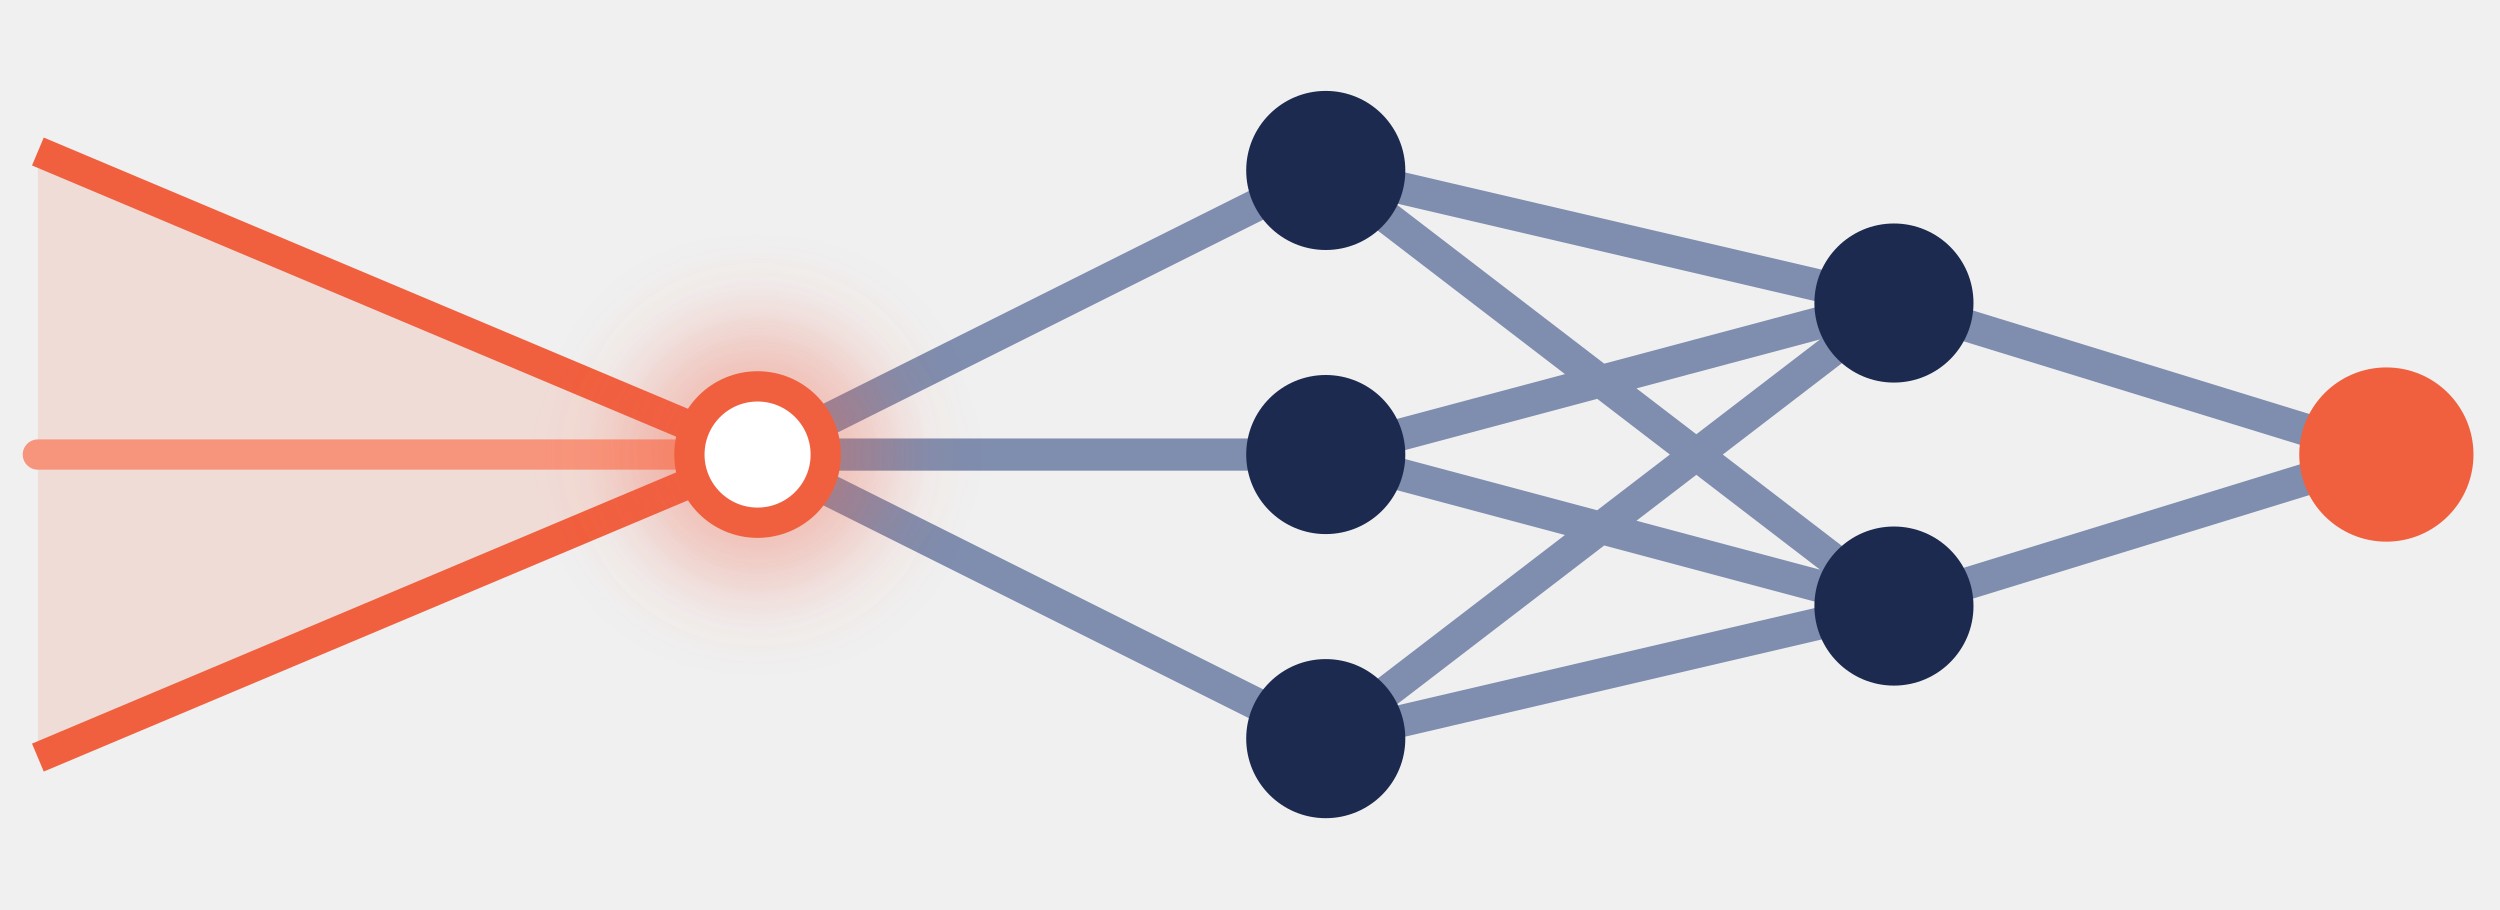
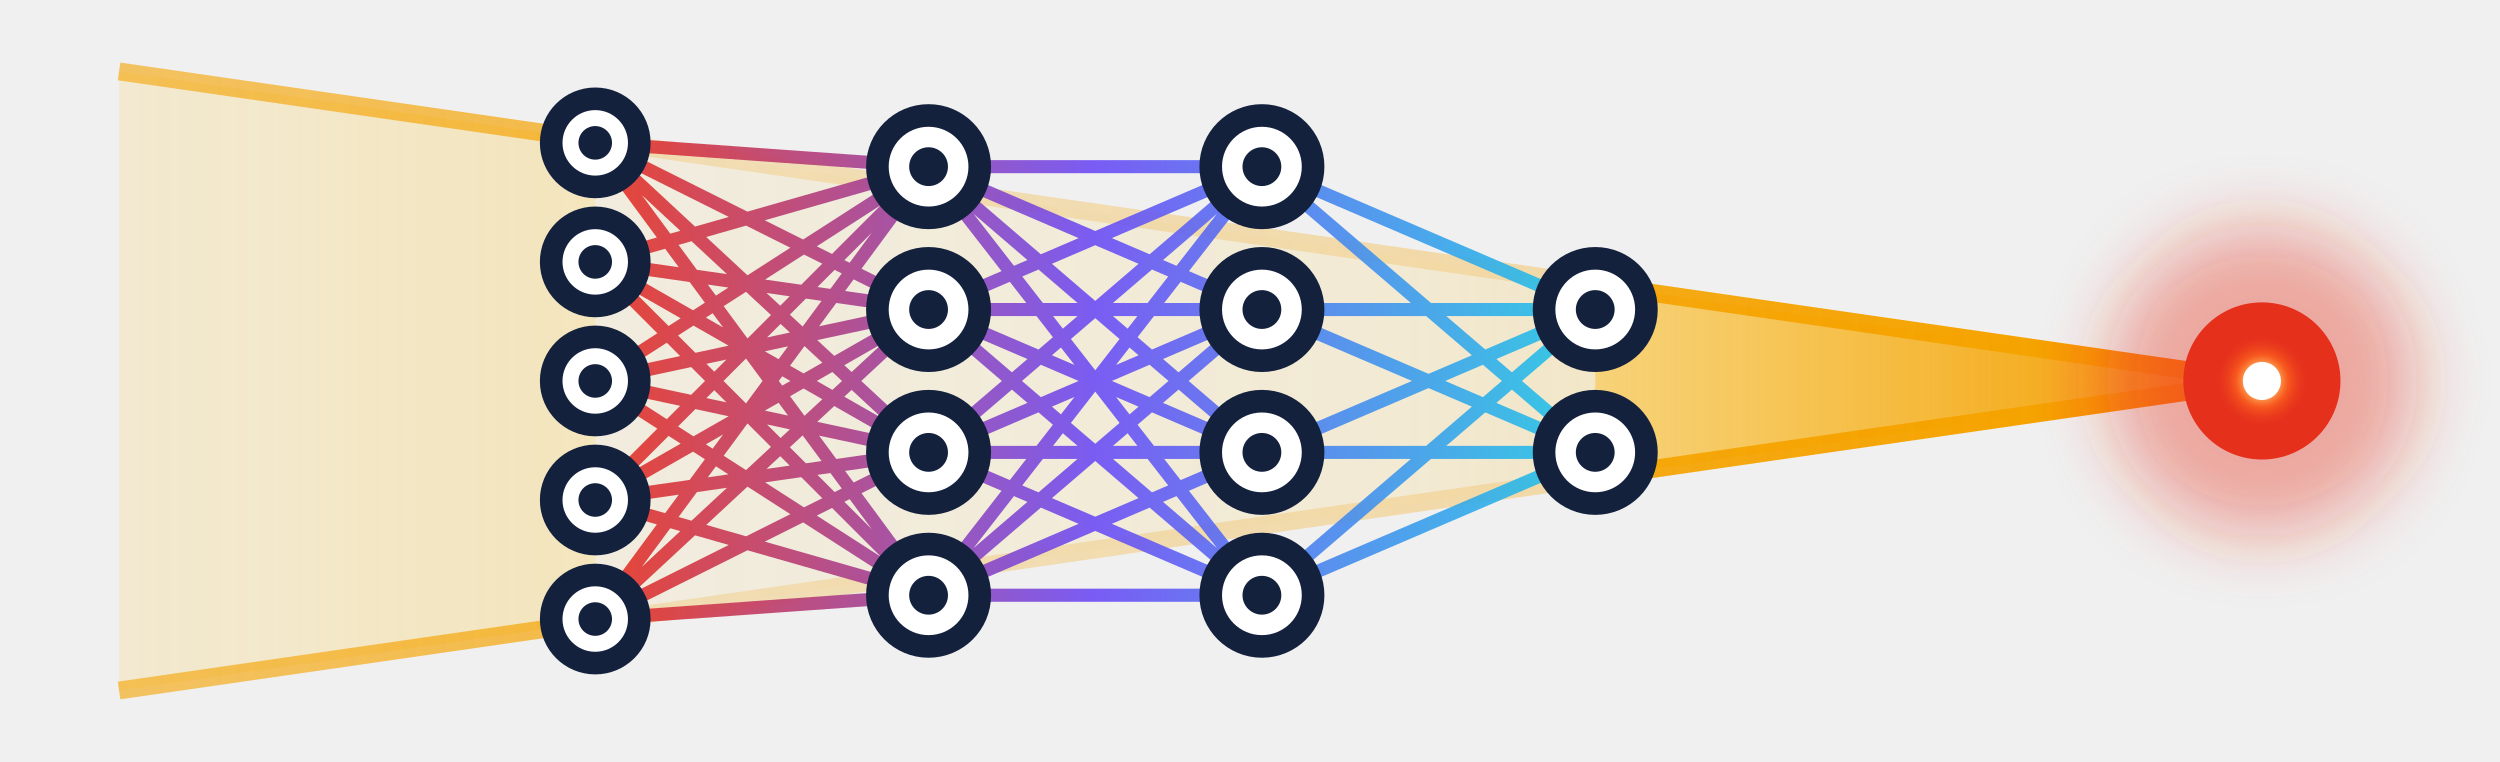
- <svg xmlns="http://www.w3.org/2000/svg" viewBox="0 0 132 48">
+ <svg xmlns="http://www.w3.org/2000/svg" viewBox="0 0 210 64">
  <defs>
-     <filter id="g" x="-50%" y="-50%" width="200%" height="200%">
-       <feGaussianBlur stdDeviation="2.2" />
+     <filter id="b1" x="-100%" y="-100%" width="300%" height="300%">
+       <feGaussianBlur stdDeviation="1.2" />
    </filter>
+     <filter id="b2" x="-100%" y="-100%" width="300%" height="300%">
+       <feGaussianBlur stdDeviation="2.8" />
+     </filter>
+     <linearGradient id="cone" x1="0" y1="0" x2="1" y2="0">
+       <stop offset="0" stop-color="#FFC21A" stop-opacity="0.15" />
+       <stop offset="0.6" stop-color="#FFC21A" stop-opacity="0.4" />
+       <stop offset="0.9" stop-color="#F5A300" stop-opacity="0.85" />
+       <stop offset="1" stop-color="#FF6A1F" stop-opacity="0.95" />
+     </linearGradient>
+     <linearGradient id="edge" x1="0" y1="0" x2="1" y2="0">
+       <stop offset="0" stop-color="#F5A300" stop-opacity="0.6" />
+       <stop offset="0.9" stop-color="#F5A300" />
+       <stop offset="1" stop-color="#FF6A1F" />
+     </linearGradient>
+     <linearGradient id="ax" x1="0" y1="0" x2="1" y2="0">
+       <stop offset="0" stop-color="#FFF6D6" stop-opacity="0" />
+       <stop offset="1" stop-color="#FFF6D6" />
+     </linearGradient>
+     <linearGradient id="ng" x1="0" y1="0" x2="1" y2="0">
+       <stop offset="0" stop-color="#E8321E" />
+       <stop offset="0.5" stop-color="#6C4CF5" />
+       <stop offset="1" stop-color="#1EC8E6" />
+     </linearGradient>
+     <radialGradient id="hot">
+       <stop offset="0" stop-color="#FFFFFF" />
+       <stop offset="0.25" stop-color="#FFD27A" />
+       <stop offset="0.55" stop-color="#FF6A1F" stop-opacity="0.7" />
+       <stop offset="1" stop-color="#E5301C" stop-opacity="0" />
+     </radialGradient>
+     <mask id="m">
+       <rect width="210" height="64" fill="#fff" />
+       <rect x="50" y="0" width="84" height="64" fill="#555" />
+     </mask>
  </defs>
-   <path d="M2 8 L2 40 L40 24 Z" fill="#F0603F" fill-opacity="0.14" />
-   <path d="M2 8 L40 24 L2 40" fill="none" stroke="#F0603F" stroke-width="1.6" stroke-linejoin="round" />
-   <path d="M2 24 H40" stroke="#F0603F" stroke-width="3.2" stroke-linecap="round" filter="url(#g)" />
-   <path d="M2 24 H40" stroke="#F7957C" stroke-width="1.6" stroke-linecap="round" />
-   <g stroke="#7F8DAE" stroke-width="1.7" fill="none">
-     <path d="M40 24 L70 9 M40 24 L70 24 M40 24 L70 39" />
-     <path d="M70 9 L100 16 M70 9 L100 32 M70 24 L100 16 M70 24 L100 32 M70 39 L100 16 M70 39 L100 32" />
-     <path d="M100 16 L126 24 M100 32 L126 24" />
+   <g mask="url(#m)">
+     <path d="M10 6 L190 32 L10 58 Z" fill="url(#cone)" />
+     <path d="M10 6 L190 32 M10 58 L190 32" stroke="url(#edge)" stroke-width="1.5" fill="none" />
+     <path d="M10 32 H190" stroke="#F5A300" stroke-width="3" filter="url(#b1)" />
+     <path d="M10 32 H190" stroke="url(#ax)" stroke-width="1.1" />
  </g>
-   <g fill="#1B2A4E">
-     <circle cx="70" cy="9" r="4.2" />
-     <circle cx="70" cy="24" r="4.2" />
-     <circle cx="70" cy="39" r="4.2" />
-     <circle cx="100" cy="16" r="4.2" />
-     <circle cx="100" cy="32" r="4.2" />
-   </g>
-   <circle cx="126" cy="24" r="4.6" fill="#F0603F" />
-   <circle cx="40" cy="24" r="7" fill="#F0603F" fill-opacity="0.35" filter="url(#g)" />
-   <circle cx="40" cy="24" r="3.6" fill="#FFFFFF" stroke="#F0603F" stroke-width="1.6" />
+   <path d="M50 12.0 L78 14.0 M50 12.0 L78 26.0 M50 12.0 L78 38.0 M50 12.0 L78 50.0 M50 22.0 L78 14.0 M50 22.0 L78 26.0 M50 22.0 L78 38.0 M50 22.0 L78 50.0 M50 32.0 L78 14.0 M50 32.0 L78 26.0 M50 32.0 L78 38.0 M50 32.0 L78 50.0 M50 42.0 L78 14.0 M50 42.0 L78 26.0 M50 42.0 L78 38.0 M50 42.0 L78 50.0 M50 52.0 L78 14.0 M50 52.0 L78 26.0 M50 52.0 L78 38.0 M50 52.0 L78 50.0 M78 14.0 L106 14.0 M78 14.0 L106 26.0 M78 14.0 L106 38.0 M78 14.0 L106 50.0 M78 26.0 L106 14.0 M78 26.0 L106 26.0 M78 26.0 L106 38.0 M78 26.0 L106 50.0 M78 38.0 L106 14.0 M78 38.0 L106 26.0 M78 38.0 L106 38.0 M78 38.0 L106 50.0 M78 50.0 L106 14.0 M78 50.0 L106 26.0 M78 50.0 L106 38.0 M78 50.0 L106 50.0 M106 14.0 L134 26.0 M106 14.0 L134 38.0 M106 26.0 L134 26.0 M106 26.0 L134 38.0 M106 38.0 L134 26.0 M106 38.0 L134 38.0 M106 50.0 L134 26.0 M106 50.0 L134 38.0" stroke="url(#ng)" stroke-opacity="0.9" stroke-width="1.1" fill="none" />
+   <circle cx="50" cy="12.0" r="3.7" fill="#FFFFFF" stroke="#14213D" stroke-width="1.9" />
+   <circle cx="50" cy="12.0" r="1.41" fill="#14213D" />
+   <circle cx="50" cy="22.0" r="3.7" fill="#FFFFFF" stroke="#14213D" stroke-width="1.9" />
+   <circle cx="50" cy="22.0" r="1.41" fill="#14213D" />
+   <circle cx="50" cy="32.0" r="3.7" fill="#FFFFFF" stroke="#14213D" stroke-width="1.9" />
+   <circle cx="50" cy="32.0" r="1.41" fill="#14213D" />
+   <circle cx="50" cy="42.0" r="3.7" fill="#FFFFFF" stroke="#14213D" stroke-width="1.9" />
+   <circle cx="50" cy="42.0" r="1.41" fill="#14213D" />
+   <circle cx="50" cy="52.0" r="3.7" fill="#FFFFFF" stroke="#14213D" stroke-width="1.9" />
+   <circle cx="50" cy="52.0" r="1.41" fill="#14213D" />
+   <circle cx="78" cy="14.0" r="4.3" fill="#FFFFFF" stroke="#14213D" stroke-width="1.9" />
+   <circle cx="78" cy="14.0" r="1.63" fill="#14213D" />
+   <circle cx="78" cy="26.0" r="4.3" fill="#FFFFFF" stroke="#14213D" stroke-width="1.9" />
+   <circle cx="78" cy="26.0" r="1.63" fill="#14213D" />
+   <circle cx="78" cy="38.0" r="4.3" fill="#FFFFFF" stroke="#14213D" stroke-width="1.9" />
+   <circle cx="78" cy="38.0" r="1.63" fill="#14213D" />
+   <circle cx="78" cy="50.0" r="4.3" fill="#FFFFFF" stroke="#14213D" stroke-width="1.9" />
+   <circle cx="78" cy="50.0" r="1.63" fill="#14213D" />
+   <circle cx="106" cy="14.0" r="4.3" fill="#FFFFFF" stroke="#14213D" stroke-width="1.9" />
+   <circle cx="106" cy="14.0" r="1.63" fill="#14213D" />
+   <circle cx="106" cy="26.0" r="4.3" fill="#FFFFFF" stroke="#14213D" stroke-width="1.9" />
+   <circle cx="106" cy="26.0" r="1.63" fill="#14213D" />
+   <circle cx="106" cy="38.0" r="4.3" fill="#FFFFFF" stroke="#14213D" stroke-width="1.9" />
+   <circle cx="106" cy="38.0" r="1.63" fill="#14213D" />
+   <circle cx="106" cy="50.0" r="4.3" fill="#FFFFFF" stroke="#14213D" stroke-width="1.9" />
+   <circle cx="106" cy="50.0" r="1.63" fill="#14213D" />
+   <circle cx="134" cy="26.0" r="4.3" fill="#FFFFFF" stroke="#14213D" stroke-width="1.9" />
+   <circle cx="134" cy="26.0" r="1.63" fill="#14213D" />
+   <circle cx="134" cy="38.0" r="4.3" fill="#FFFFFF" stroke="#14213D" stroke-width="1.9" />
+   <circle cx="134" cy="38.0" r="1.63" fill="#14213D" />
+   <circle cx="190" cy="32" r="13" fill="#E5301C" fill-opacity="0.38" filter="url(#b2)" />
+   <circle cx="190" cy="32" r="6.6" fill="#E5301C" />
+   <circle cx="190" cy="32" r="4" fill="url(#hot)" />
+   <circle cx="190" cy="32" r="1.6" fill="#FFFFFF" />
</svg>
